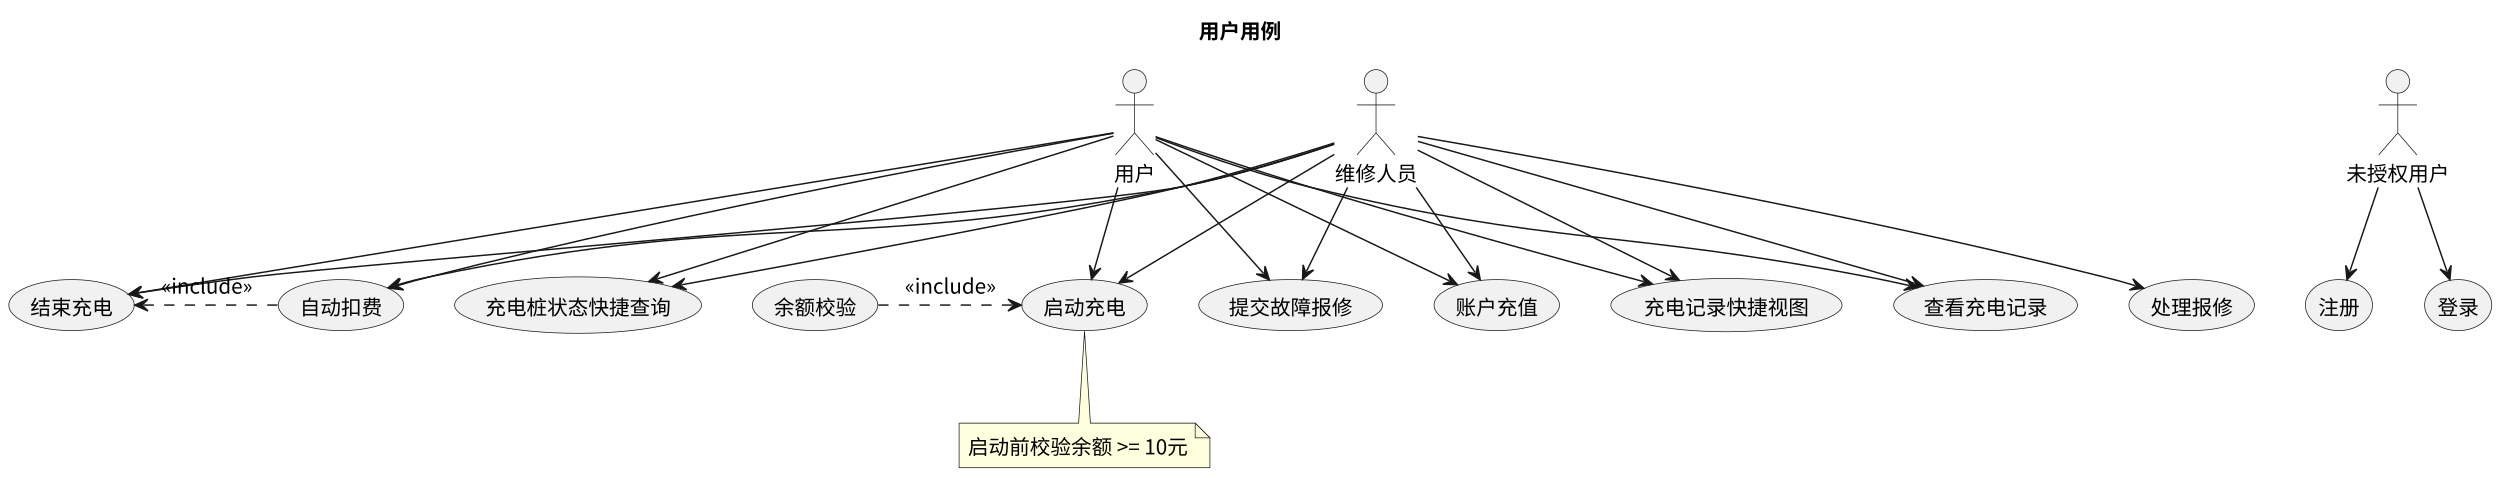
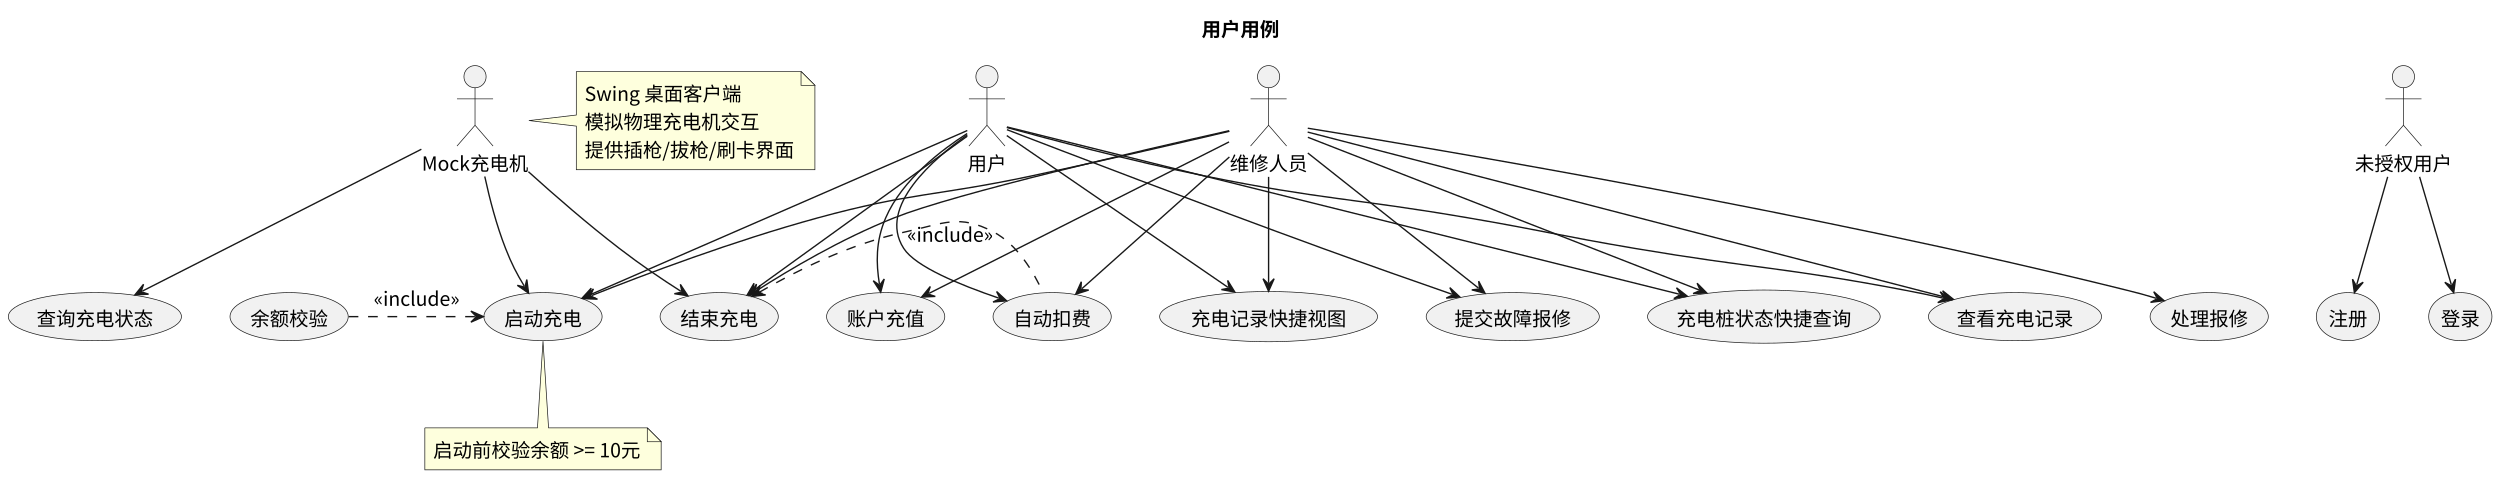
- <svg xmlns="http://www.w3.org/2000/svg" contentStyleType="text/css" data-diagram-type="DESCRIPTION" height="324px" preserveAspectRatio="none" style="width:1698px;height:324px;background:#FFFFFF;" version="1.1" viewBox="0 0 1698 324" width="1698px" zoomAndPan="magnify">
+ <svg xmlns="http://www.w3.org/2000/svg" contentStyleType="text/css" data-diagram-type="DESCRIPTION" height="345px" preserveAspectRatio="none" style="width:1802px;height:345px;background:#FFFFFF;" version="1.1" viewBox="0 0 1802 345" width="1802px" zoomAndPan="magnify">
  <defs />
  <g>
    <g class="title" data-source-line="3">
-       <text fill="#000000" font-family="Noto Sans CJK SC" font-size="14" font-weight="bold" lengthAdjust="spacing" textLength="56" x="814.199" y="26.24">用户用例</text>
+       <text fill="#000000" font-family="Noto Sans CJK SC" font-size="14" font-weight="bold" lengthAdjust="spacing" textLength="56" x="866.099" y="26.24">用户用例</text>
    </g>
    <g class="entity" data-entity="G" data-source-line="6" data-uid="ent0002" id="entity_G">
-       <ellipse cx="1628.6" cy="55.272" fill="#F1F1F1" rx="8" ry="8" style="stroke:#181818;stroke-width:0.5;" />
-       <path d="M1628.6,63.272 L1628.6,90.272 M1615.6,71.272 L1641.6,71.272 M1628.6,90.272 L1615.6,105.272 M1628.6,90.272 L1641.6,105.272" fill="none" style="stroke:#181818;stroke-width:0.5;" />
-       <text fill="#000000" font-family="Noto Sans CJK SC" font-size="14" lengthAdjust="spacing" textLength="70" x="1593.6" y="123.012">未授权用户</text>
+       <ellipse cx="1732.4" cy="55.272" fill="#F1F1F1" rx="8" ry="8" style="stroke:#181818;stroke-width:0.5;" />
+       <path d="M1732.4,63.272 L1732.4,90.272 M1719.4,71.272 L1745.4,71.272 M1732.4,90.272 L1719.4,105.272 M1732.4,90.272 L1745.4,105.272" fill="none" style="stroke:#181818;stroke-width:0.5;" />
+       <text fill="#000000" font-family="Noto Sans CJK SC" font-size="14" lengthAdjust="spacing" textLength="70" x="1697.4" y="123.012">未授权用户</text>
    </g>
    <g class="entity" data-entity="U" data-source-line="7" data-uid="ent0003" id="entity_U">
-       <ellipse cx="770.6" cy="55.272" fill="#F1F1F1" rx="8" ry="8" style="stroke:#181818;stroke-width:0.5;" />
-       <path d="M770.6,63.272 L770.6,90.272 M757.6,71.272 L783.6,71.272 M770.6,90.272 L757.6,105.272 M770.6,90.272 L783.6,105.272" fill="none" style="stroke:#181818;stroke-width:0.5;" />
-       <text fill="#000000" font-family="Noto Sans CJK SC" font-size="14" lengthAdjust="spacing" textLength="28" x="756.6" y="123.012">用户</text>
+       <ellipse cx="711.4" cy="55.272" fill="#F1F1F1" rx="8" ry="8" style="stroke:#181818;stroke-width:0.5;" />
+       <path d="M711.4,63.272 L711.4,90.272 M698.4,71.272 L724.4,71.272 M711.4,90.272 L698.4,105.272 M711.4,90.272 L724.4,105.272" fill="none" style="stroke:#181818;stroke-width:0.5;" />
+       <text fill="#000000" font-family="Noto Sans CJK SC" font-size="14" lengthAdjust="spacing" textLength="28" x="697.4" y="123.012">用户</text>
    </g>
    <g class="entity" data-entity="M" data-source-line="8" data-uid="ent0004" id="entity_M">
-       <ellipse cx="934.6" cy="55.272" fill="#F1F1F1" rx="8" ry="8" style="stroke:#181818;stroke-width:0.5;" />
-       <path d="M934.6,63.272 L934.6,90.272 M921.6,71.272 L947.6,71.272 M934.6,90.272 L921.6,105.272 M934.6,90.272 L947.6,105.272" fill="none" style="stroke:#181818;stroke-width:0.5;" />
-       <text fill="#000000" font-family="Noto Sans CJK SC" font-size="14" lengthAdjust="spacing" textLength="56" x="906.6" y="123.012">维修人员</text>
+       <ellipse cx="914.4" cy="55.272" fill="#F1F1F1" rx="8" ry="8" style="stroke:#181818;stroke-width:0.5;" />
+       <path d="M914.4,63.272 L914.4,90.272 M901.4,71.272 L927.4,71.272 M914.4,90.272 L901.4,105.272 M914.4,90.272 L927.4,105.272" fill="none" style="stroke:#181818;stroke-width:0.5;" />
+       <text fill="#000000" font-family="Noto Sans CJK SC" font-size="14" lengthAdjust="spacing" textLength="56" x="886.4" y="123.012">维修人员</text>
    </g>
-     <g class="entity" data-entity="REG" data-source-line="10" data-uid="ent0005" id="entity_REG">
-       <ellipse cx="1588.599" cy="207.226" fill="#F1F1F1" rx="22.799" ry="17.334" style="stroke:#181818;stroke-width:0.5;" />
-       <text fill="#000000" font-family="Noto Sans CJK SC" font-size="14" lengthAdjust="spacing" textLength="28" x="1574.599" y="213.862">注册</text>
+     <g class="entity" data-entity="MC" data-source-line="9" data-uid="ent0005" id="entity_MC">
+       <ellipse cx="342.4" cy="55.272" fill="#F1F1F1" rx="8" ry="8" style="stroke:#181818;stroke-width:0.5;" />
+       <path d="M342.4,63.272 L342.4,90.272 M329.4,71.272 L355.4,71.272 M342.4,90.272 L329.4,105.272 M342.4,90.272 L355.4,105.272" fill="none" style="stroke:#181818;stroke-width:0.5;" />
+       <text fill="#000000" font-family="Noto Sans CJK SC" font-size="14" lengthAdjust="spacing" textLength="76.72" x="304.04" y="123.012">Mock充电机</text>
    </g>
-     <g class="entity" data-entity="LOG" data-source-line="11" data-uid="ent0006" id="entity_LOG">
-       <ellipse cx="1669.599" cy="207.226" fill="#F1F1F1" rx="22.799" ry="17.334" style="stroke:#181818;stroke-width:0.5;" />
-       <text fill="#000000" font-family="Noto Sans CJK SC" font-size="14" lengthAdjust="spacing" textLength="28" x="1655.599" y="213.862">登录</text>
+     <g class="entity" data-entity="GMN6" data-source-line="11" data-uid="ent0007" id="entity_GMN6">
+       <path d="M415.41,51.502 L415.41,82.912 L381.22,86.912 L415.41,90.912 L415.41,122.318 A0,0 0 0 0 415.41,122.318 L587.385,122.318 A0,0 0 0 0 587.385,122.318 L587.385,61.502 L577.385,51.502 L415.41,51.502 A0,0 0 0 0 415.41,51.502" fill="#FEFFDD" style="stroke:#181818;stroke-width:0.5;" />
+       <path d="M577.385,51.502 L577.385,61.502 L587.385,61.502 L577.385,51.502" fill="#FEFFDD" style="stroke:#181818;stroke-width:0.5;" />
+       <text fill="#000000" font-family="Noto Sans CJK SC" font-size="14" lengthAdjust="spacing" textLength="112.993" x="421.41" y="72.742">Swing 桌面客户端</text>
+       <text fill="#000000" font-family="Noto Sans CJK SC" font-size="14" lengthAdjust="spacing" textLength="125.999" x="421.41" y="93.014">模拟物理充电机交互</text>
+       <text fill="#000000" font-family="Noto Sans CJK SC" font-size="14" lengthAdjust="spacing" textLength="150.975" x="421.41" y="113.286">提供插枪/拔枪/刷卡界面</text>
    </g>
-     <g class="entity" data-entity="RCH" data-source-line="12" data-uid="ent0007" id="entity_RCH">
-       <ellipse cx="1016.598" cy="207.226" fill="#F1F1F1" rx="42.598" ry="17.334" style="stroke:#181818;stroke-width:0.5;" />
-       <text fill="#000000" font-family="Noto Sans CJK SC" font-size="14" lengthAdjust="spacing" textLength="56" x="988.598" y="213.862">账户充值</text>
+     <g class="entity" data-entity="REG" data-source-line="13" data-uid="ent0009" id="entity_REG">
+       <ellipse cx="1692.399" cy="228.226" fill="#F1F1F1" rx="22.799" ry="17.334" style="stroke:#181818;stroke-width:0.5;" />
+       <text fill="#000000" font-family="Noto Sans CJK SC" font-size="14" lengthAdjust="spacing" textLength="28" x="1678.399" y="234.862">注册</text>
    </g>
-     <g class="entity" data-entity="CS" data-source-line="13" data-uid="ent0008" id="entity_CS">
-       <ellipse cx="736.598" cy="207.226" fill="#F1F1F1" rx="42.598" ry="17.334" style="stroke:#181818;stroke-width:0.5;" />
-       <text fill="#000000" font-family="Noto Sans CJK SC" font-size="14" lengthAdjust="spacing" textLength="56" x="708.598" y="213.862">启动充电</text>
+     <g class="entity" data-entity="LOG" data-source-line="14" data-uid="ent0010" id="entity_LOG">
+       <ellipse cx="1773.399" cy="228.226" fill="#F1F1F1" rx="22.799" ry="17.334" style="stroke:#181818;stroke-width:0.5;" />
+       <text fill="#000000" font-family="Noto Sans CJK SC" font-size="14" lengthAdjust="spacing" textLength="28" x="1759.399" y="234.862">登录</text>
    </g>
-     <g class="entity" data-entity="BAL" data-source-line="14" data-uid="ent0009" id="entity_BAL">
-       <ellipse cx="553.598" cy="207.226" fill="#F1F1F1" rx="42.598" ry="17.334" style="stroke:#181818;stroke-width:0.5;" />
-       <text fill="#000000" font-family="Noto Sans CJK SC" font-size="14" lengthAdjust="spacing" textLength="56" x="525.598" y="213.862">余额校验</text>
+     <g class="entity" data-entity="RCH" data-source-line="15" data-uid="ent0011" id="entity_RCH">
+       <ellipse cx="638.398" cy="228.226" fill="#F1F1F1" rx="42.598" ry="17.334" style="stroke:#181818;stroke-width:0.5;" />
+       <text fill="#000000" font-family="Noto Sans CJK SC" font-size="14" lengthAdjust="spacing" textLength="56" x="610.398" y="234.862">账户充值</text>
    </g>
-     <g class="entity" data-entity="EC" data-source-line="15" data-uid="ent0010" id="entity_EC">
-       <ellipse cx="48.598" cy="207.226" fill="#F1F1F1" rx="42.598" ry="17.334" style="stroke:#181818;stroke-width:0.5;" />
-       <text fill="#000000" font-family="Noto Sans CJK SC" font-size="14" lengthAdjust="spacing" textLength="56" x="20.598" y="213.862">结束充电</text>
+     <g class="entity" data-entity="CS" data-source-line="16" data-uid="ent0012" id="entity_CS">
+       <ellipse cx="391.398" cy="228.226" fill="#F1F1F1" rx="42.598" ry="17.334" style="stroke:#181818;stroke-width:0.5;" />
+       <text fill="#000000" font-family="Noto Sans CJK SC" font-size="14" lengthAdjust="spacing" textLength="56" x="363.398" y="234.862">启动充电</text>
    </g>
-     <g class="entity" data-entity="AD" data-source-line="16" data-uid="ent0011" id="entity_AD">
-       <ellipse cx="231.598" cy="207.226" fill="#F1F1F1" rx="42.598" ry="17.334" style="stroke:#181818;stroke-width:0.5;" />
-       <text fill="#000000" font-family="Noto Sans CJK SC" font-size="14" lengthAdjust="spacing" textLength="56" x="203.598" y="213.862">自动扣费</text>
+     <g class="entity" data-entity="BAL" data-source-line="17" data-uid="ent0013" id="entity_BAL">
+       <ellipse cx="208.398" cy="228.226" fill="#F1F1F1" rx="42.598" ry="17.334" style="stroke:#181818;stroke-width:0.5;" />
+       <text fill="#000000" font-family="Noto Sans CJK SC" font-size="14" lengthAdjust="spacing" textLength="56" x="180.398" y="234.862">余额校验</text>
    </g>
-     <g class="entity" data-entity="VCR" data-source-line="17" data-uid="ent0012" id="entity_VCR">
-       <ellipse cx="1348.597" cy="207.226" fill="#F1F1F1" rx="62.397" ry="17.334" style="stroke:#181818;stroke-width:0.5;" />
-       <text fill="#000000" font-family="Noto Sans CJK SC" font-size="14" lengthAdjust="spacing" textLength="84" x="1306.597" y="213.862">查看充电记录</text>
+     <g class="entity" data-entity="EC" data-source-line="18" data-uid="ent0014" id="entity_EC">
+       <ellipse cx="518.398" cy="228.226" fill="#F1F1F1" rx="42.598" ry="17.334" style="stroke:#181818;stroke-width:0.5;" />
+       <text fill="#000000" font-family="Noto Sans CJK SC" font-size="14" lengthAdjust="spacing" textLength="56" x="490.398" y="234.862">结束充电</text>
    </g>
-     <g class="entity" data-entity="SRT" data-source-line="18" data-uid="ent0013" id="entity_SRT">
-       <ellipse cx="876.597" cy="207.226" fill="#F1F1F1" rx="62.397" ry="17.334" style="stroke:#181818;stroke-width:0.5;" />
-       <text fill="#000000" font-family="Noto Sans CJK SC" font-size="14" lengthAdjust="spacing" textLength="84" x="834.597" y="213.862">提交故障报修</text>
+     <g class="entity" data-entity="AD" data-source-line="19" data-uid="ent0015" id="entity_AD">
+       <ellipse cx="758.398" cy="228.226" fill="#F1F1F1" rx="42.598" ry="17.334" style="stroke:#181818;stroke-width:0.5;" />
+       <text fill="#000000" font-family="Noto Sans CJK SC" font-size="14" lengthAdjust="spacing" textLength="56" x="730.398" y="234.862">自动扣费</text>
    </g>
-     <g class="entity" data-entity="HR" data-source-line="19" data-uid="ent0014" id="entity_HR">
-       <ellipse cx="1488.598" cy="207.226" fill="#F1F1F1" rx="42.598" ry="17.334" style="stroke:#181818;stroke-width:0.5;" />
-       <text fill="#000000" font-family="Noto Sans CJK SC" font-size="14" lengthAdjust="spacing" textLength="56" x="1460.598" y="213.862">处理报修</text>
+     <g class="entity" data-entity="VCR" data-source-line="20" data-uid="ent0016" id="entity_VCR">
+       <ellipse cx="1452.397" cy="228.226" fill="#F1F1F1" rx="62.397" ry="17.334" style="stroke:#181818;stroke-width:0.5;" />
+       <text fill="#000000" font-family="Noto Sans CJK SC" font-size="14" lengthAdjust="spacing" textLength="84" x="1410.397" y="234.862">查看充电记录</text>
    </g>
-     <g class="entity" data-entity="QV" data-source-line="20" data-uid="ent0015" id="entity_QV">
-       <ellipse cx="1172.598" cy="207.217" fill="#F1F1F1" rx="78.528" ry="18.105" style="stroke:#181818;stroke-width:0.5;" />
-       <text fill="#000000" font-family="Noto Sans CJK SC" font-size="14" lengthAdjust="spacing" textLength="111.999" x="1116.598" y="213.853">充电记录快捷视图</text>
+     <g class="entity" data-entity="SRT" data-source-line="21" data-uid="ent0017" id="entity_SRT">
+       <ellipse cx="1090.397" cy="228.226" fill="#F1F1F1" rx="62.397" ry="17.334" style="stroke:#181818;stroke-width:0.5;" />
+       <text fill="#000000" font-family="Noto Sans CJK SC" font-size="14" lengthAdjust="spacing" textLength="84" x="1048.397" y="234.862">提交故障报修</text>
    </g>
-     <g class="entity" data-entity="QC" data-source-line="21" data-uid="ent0016" id="entity_QC">
-       <ellipse cx="392.604" cy="207.223" fill="#F1F1F1" rx="83.854" ry="19.171" style="stroke:#181818;stroke-width:0.5;" />
-       <text fill="#000000" font-family="Noto Sans CJK SC" font-size="14" lengthAdjust="spacing" textLength="125.999" x="329.604" y="213.859">充电桩状态快捷查询</text>
+     <g class="entity" data-entity="HR" data-source-line="22" data-uid="ent0018" id="entity_HR">
+       <ellipse cx="1592.398" cy="228.226" fill="#F1F1F1" rx="42.598" ry="17.334" style="stroke:#181818;stroke-width:0.5;" />
+       <text fill="#000000" font-family="Noto Sans CJK SC" font-size="14" lengthAdjust="spacing" textLength="56" x="1564.398" y="234.862">处理报修</text>
    </g>
-     <g class="entity" data-entity="GMN38" data-source-line="44" data-uid="ent0039" id="entity_GMN38">
-       <path d="M651.42,287.392 L651.42,317.664 A0,0 0 0 0 651.42,317.664 L821.771,317.664 A0,0 0 0 0 821.771,317.664 L821.771,297.392 L811.771,287.392 L740.6,287.392 L736.6,224.902 L732.6,287.392 L651.42,287.392 A0,0 0 0 0 651.42,287.392" fill="#FEFFDD" style="stroke:#181818;stroke-width:0.5;" />
-       <path d="M811.771,287.392 L811.771,297.392 L821.771,297.392 L811.771,287.392" fill="#FEFFDD" style="stroke:#181818;stroke-width:0.5;" />
-       <text fill="#000000" font-family="Noto Sans CJK SC" font-size="14" lengthAdjust="spacing" textLength="149.351" x="657.42" y="308.632">启动前校验余额 &gt;= 10元</text>
+     <g class="entity" data-entity="QV" data-source-line="23" data-uid="ent0019" id="entity_QV">
+       <ellipse cx="914.398" cy="228.217" fill="#F1F1F1" rx="78.528" ry="18.105" style="stroke:#181818;stroke-width:0.5;" />
+       <text fill="#000000" font-family="Noto Sans CJK SC" font-size="14" lengthAdjust="spacing" textLength="111.999" x="858.398" y="234.853">充电记录快捷视图</text>
    </g>
-     <g class="link" data-entity-1="G" data-entity-2="REG" data-source-line="23" data-uid="lnk17" id="link_G_REG">
-       <path d="M1615.28,127.302 C1608.05,148.682 1601.433,168.258 1595.993,184.338" fill="none" id="G-to-REG" style="stroke:#181818;stroke-width:1;" />
-       <polygon fill="#181818" points="1594.07,190.022,1600.743,182.778,1595.672,185.286,1593.165,180.215,1594.07,190.022" style="stroke:#181818;stroke-width:1;" />
+     <g class="entity" data-entity="QC" data-source-line="24" data-uid="ent0020" id="entity_QC">
+       <ellipse cx="1271.404" cy="228.223" fill="#F1F1F1" rx="83.854" ry="19.171" style="stroke:#181818;stroke-width:0.5;" />
+       <text fill="#000000" font-family="Noto Sans CJK SC" font-size="14" lengthAdjust="spacing" textLength="125.999" x="1208.405" y="234.859">充电桩状态快捷查询</text>
    </g>
-     <g class="link" data-entity-1="G" data-entity-2="LOG" data-source-line="24" data-uid="lnk18" id="link_G_LOG">
-       <path d="M1642.25,127.302 C1649.66,148.682 1656.446,168.272 1662.016,184.352" fill="none" id="G-to-LOG" style="stroke:#181818;stroke-width:1;" />
-       <polygon fill="#181818" points="1663.98,190.022,1664.814,180.208,1662.343,185.297,1657.255,182.827,1663.98,190.022" style="stroke:#181818;stroke-width:1;" />
+     <g class="entity" data-entity="QC_CM" data-source-line="25" data-uid="ent0021" id="entity_QC_CM">
+       <ellipse cx="68.397" cy="228.226" fill="#F1F1F1" rx="62.397" ry="17.334" style="stroke:#181818;stroke-width:0.5;" />
+       <text fill="#000000" font-family="Noto Sans CJK SC" font-size="14" lengthAdjust="spacing" textLength="84" x="26.397" y="234.862">查询充电状态</text>
    </g>
-     <g class="link" data-entity-1="U" data-entity-2="RCH" data-source-line="25" data-uid="lnk19" id="link_U_RCH">
-       <path d="M784.89,94.782 C824.78,113.972 932.403,165.72 984.403,190.74" fill="none" id="U-to-RCH" style="stroke:#181818;stroke-width:1;" />
-       <polygon fill="#181818" points="989.81,193.342,983.434,185.835,985.304,191.174,979.966,193.044,989.81,193.342" style="stroke:#181818;stroke-width:1;" />
+     <g class="entity" data-entity="GMN46" data-source-line="51" data-uid="ent0047" id="entity_GMN46">
+       <path d="M306.22,308.392 L306.22,338.664 A0,0 0 0 0 306.22,338.664 L476.571,338.664 A0,0 0 0 0 476.571,338.664 L476.571,318.392 L466.571,308.392 L395.4,308.392 L391.4,245.902 L387.4,308.392 L306.22,308.392 A0,0 0 0 0 306.22,308.392" fill="#FEFFDD" style="stroke:#181818;stroke-width:0.5;" />
+       <path d="M466.571,308.392 L466.571,318.392 L476.571,318.392 L466.571,308.392" fill="#FEFFDD" style="stroke:#181818;stroke-width:0.5;" />
+       <text fill="#000000" font-family="Noto Sans CJK SC" font-size="14" lengthAdjust="spacing" textLength="149.351" x="312.22" y="329.632">启动前校验余额 &gt;= 10元</text>
    </g>
-     <g class="link" data-entity-1="U" data-entity-2="CS" data-source-line="26" data-uid="lnk20" id="link_U_CS">
-       <path d="M759.28,127.302 C753.17,148.552 747.616,167.865 742.996,183.955" fill="none" id="U-to-CS" style="stroke:#181818;stroke-width:1;" />
-       <polygon fill="#181818" points="741.34,189.722,747.668,182.175,742.72,184.916,739.979,179.968,741.34,189.722" style="stroke:#181818;stroke-width:1;" />
+     <g class="link" data-entity-1="G" data-entity-2="REG" data-source-line="27" data-uid="lnk22" id="link_G_REG">
+       <path d="M1721.04,127.462 C1713.1,155.132 1704.557,184.885 1698.717,205.215" fill="none" id="G-to-REG" style="stroke:#181818;stroke-width:1;" />
+       <polygon fill="#181818" points="1697.06,210.982,1703.389,203.436,1698.44,206.176,1695.7,201.227,1697.06,210.982" style="stroke:#181818;stroke-width:1;" />
    </g>
-     <g class="link" data-entity-1="U" data-entity-2="EC" data-source-line="27" data-uid="lnk21" id="link_U_EC">
-       <path d="M756.18,90.272 C670.02,104.392 228.441,176.752 93.241,198.902" fill="none" id="U-to-EC" style="stroke:#181818;stroke-width:1;" />
-       <polygon fill="#181818" points="87.32,199.872,96.848,202.364,92.254,199.064,95.555,194.47,87.32,199.872" style="stroke:#181818;stroke-width:1;" />
+     <g class="link" data-entity-1="G" data-entity-2="LOG" data-source-line="28" data-uid="lnk23" id="link_G_LOG">
+       <path d="M1744.04,127.462 C1752.18,155.132 1760.934,184.897 1766.924,205.226" fill="none" id="G-to-LOG" style="stroke:#181818;stroke-width:1;" />
+       <polygon fill="#181818" points="1768.62,210.982,1769.913,201.218,1767.207,206.186,1762.239,203.479,1768.62,210.982" style="stroke:#181818;stroke-width:1;" />
    </g>
-     <g class="link" data-entity-1="U" data-entity-2="AD" data-source-line="28" data-uid="lnk22" id="link_U_AD">
-       <path d="M756.39,90.412 C698.32,100.712 473.51,141.582 291.6,188.052 C282.74,190.312 278.972,191.3 270.202,193.96" fill="none" id="U-to-AD" style="stroke:#181818;stroke-width:1;" />
-       <polygon fill="#181818" points="264.46,195.702,274.234,196.917,269.245,194.251,271.912,189.262,264.46,195.702" style="stroke:#181818;stroke-width:1;" />
+     <g class="link" data-entity-1="U" data-entity-2="RCH" data-source-line="29" data-uid="lnk24" id="link_U_RCH">
+       <path d="M697.12,96.252 C679.47,107.492 650.33,129.312 638.4,157.052 C631.03,174.172 631.524,189.967 633.874,204.677" fill="none" id="U-to-RCH" style="stroke:#181818;stroke-width:1;" />
+       <polygon fill="#181818" points="634.82,210.602,637.35,201.084,634.031,205.665,629.45,202.346,634.82,210.602" style="stroke:#181818;stroke-width:1;" />
    </g>
-     <g class="link" data-entity-1="U" data-entity-2="VCR" data-source-line="29" data-uid="lnk23" id="link_U_VCR">
-       <path d="M785.04,93.482 C807.22,101.862 851.14,117.692 889.6,127.052 C1055.37,167.382 1101.1,155.582 1268.6,188.052 C1279.64,190.192 1285.637,191.424 1296.737,193.924" fill="none" id="U-to-VCR" style="stroke:#181818;stroke-width:1;" />
-       <polygon fill="#181818" points="1302.59,195.242,1294.689,189.362,1297.712,194.143,1292.931,197.167,1302.59,195.242" style="stroke:#181818;stroke-width:1;" />
+     <g class="link" data-entity-1="U" data-entity-2="CS" data-source-line="30" data-uid="lnk25" id="link_U_CS">
+       <path d="M697.23,94.082 C648.25,115.402 490.891,183.907 424.971,212.607" fill="none" id="U-to-CS" style="stroke:#181818;stroke-width:1;" />
+       <polygon fill="#181818" points="419.47,215.002,429.319,215.077,424.054,213.006,426.125,207.742,419.47,215.002" style="stroke:#181818;stroke-width:1;" />
    </g>
-     <g class="link" data-entity-1="U" data-entity-2="SRT" data-source-line="30" data-uid="lnk24" id="link_U_SRT">
-       <path d="M784.89,103.872 C805.12,126.452 837.897,163.023 858.187,185.673" fill="none" id="U-to-SRT" style="stroke:#181818;stroke-width:1;" />
-       <polygon fill="#181818" points="862.19,190.142,859.164,180.769,858.854,186.418,853.206,186.107,862.19,190.142" style="stroke:#181818;stroke-width:1;" />
+     <g class="link" data-entity-1="U" data-entity-2="EC" data-source-line="31" data-uid="lnk26" id="link_U_EC">
+       <path d="M697.2,98.152 C663.34,122.602 582.586,180.891 543.395,209.171" fill="none" id="U-to-EC" style="stroke:#181818;stroke-width:1;" />
+       <polygon fill="#181818" points="538.53,212.682,548.169,210.659,542.585,209.756,543.488,204.172,538.53,212.682" style="stroke:#181818;stroke-width:1;" />
    </g>
-     <g class="link" data-entity-1="U" data-entity-2="QV" data-source-line="31" data-uid="lnk25" id="link_U_QV">
-       <path d="M784.82,92.822 C807.07,100.442 851.52,115.472 889.6,127.052 C970.62,151.692 1059.765,176.107 1116.505,191.327" fill="none" id="U-to-QV" style="stroke:#181818;stroke-width:1;" />
-       <polygon fill="#181818" points="1122.3,192.882,1114.644,186.687,1117.471,191.587,1112.571,194.414,1122.3,192.882" style="stroke:#181818;stroke-width:1;" />
+     <g class="link" data-entity-1="U" data-entity-2="AD" data-source-line="32" data-uid="lnk27" id="link_U_AD">
+       <path d="M697.22,97.192 C673.93,113.632 631.96,148.982 651.4,179.052 C659.97,192.312 691.714,205.227 719.904,214.887" fill="none" id="U-to-AD" style="stroke:#181818;stroke-width:1;" />
+       <polygon fill="#181818" points="725.58,216.832,718.363,210.13,720.85,215.211,715.769,217.698,725.58,216.832" style="stroke:#181818;stroke-width:1;" />
    </g>
-     <g class="link" data-entity-1="U" data-entity-2="QC" data-source-line="32" data-uid="lnk26" id="link_U_QC">
-       <path d="M756.24,92.402 C704.66,108.552 532.916,162.299 446.446,189.369" fill="none" id="U-to-QC" style="stroke:#181818;stroke-width:1;" />
-       <polygon fill="#181818" points="440.72,191.162,450.504,192.29,445.492,189.668,448.114,184.656,440.72,191.162" style="stroke:#181818;stroke-width:1;" />
+     <g class="link" data-entity-1="U" data-entity-2="VCR" data-source-line="33" data-uid="lnk28" id="link_U_VCR">
+       <path d="M725.68,91.882 C753.28,99.472 815.94,116.202 869.4,127.052 C952.75,143.952 974.56,142.712 1058.4,157.052 C1111.84,166.192 1124.93,170.012 1178.4,179.052 C1264.42,193.582 1286.69,192.712 1372.4,209.052 C1383.45,211.152 1389.447,212.374 1400.547,214.874" fill="none" id="U-to-VCR" style="stroke:#181818;stroke-width:1;" />
+       <polygon fill="#181818" points="1406.4,216.192,1398.499,210.312,1401.522,215.093,1396.741,218.117,1406.4,216.192" style="stroke:#181818;stroke-width:1;" />
    </g>
-     <g class="link" data-entity-1="M" data-entity-2="RCH" data-source-line="33" data-uid="lnk27" id="link_M_RCH">
-       <path d="M961.9,127.302 C976.72,148.682 990.813,169.01 1001.953,185.09" fill="none" id="M-to-RCH" style="stroke:#181818;stroke-width:1;" />
-       <polygon fill="#181818" points="1005.37,190.022,1003.533,180.346,1002.523,185.912,996.957,184.902,1005.37,190.022" style="stroke:#181818;stroke-width:1;" />
+     <g class="link" data-entity-1="U" data-entity-2="SRT" data-source-line="34" data-uid="lnk29" id="link_U_SRT">
+       <path d="M725.81,93.472 C763.25,107.872 866.7,147.492 953.4,179.052 C986.68,191.162 1019.032,202.524 1046.562,212.084" fill="none" id="U-to-SRT" style="stroke:#181818;stroke-width:1;" />
+       <polygon fill="#181818" points="1052.23,214.052,1045.04,207.321,1047.507,212.412,1042.416,214.878,1052.23,214.052" style="stroke:#181818;stroke-width:1;" />
    </g>
-     <g class="link" data-entity-1="M" data-entity-2="CS" data-source-line="34" data-uid="lnk28" id="link_M_CS">
-       <path d="M906.23,104.862 C866.88,128.372 801.611,167.375 765.121,189.175" fill="none" id="M-to-CS" style="stroke:#181818;stroke-width:1;" />
-       <polygon fill="#181818" points="759.97,192.252,769.748,191.07,764.262,189.688,765.645,184.202,759.97,192.252" style="stroke:#181818;stroke-width:1;" />
+     <g class="link" data-entity-1="U" data-entity-2="QV" data-source-line="35" data-uid="lnk30" id="link_U_QV">
+       <path d="M725.67,97.712 C759.97,121.242 842.363,177.787 885.123,207.127" fill="none" id="U-to-QV" style="stroke:#181818;stroke-width:1;" />
+       <polygon fill="#181818" points="890.07,210.522,884.912,202.132,885.947,207.693,880.386,208.728,890.07,210.522" style="stroke:#181818;stroke-width:1;" />
    </g>
-     <g class="link" data-entity-1="M" data-entity-2="EC" data-source-line="35" data-uid="lnk29" id="link_M_EC">
-       <path d="M906.19,97.982 C879.52,107.022 838.34,119.932 801.6,127.052 C732.55,140.422 241.41,179.522 171.6,188.052 C143.53,191.482 117.909,195.23 93.789,198.98" fill="none" id="M-to-EC" style="stroke:#181818;stroke-width:1;" />
-       <polygon fill="#181818" points="87.86,199.902,97.368,202.472,92.801,199.134,96.139,194.567,87.86,199.902" style="stroke:#181818;stroke-width:1;" />
+     <g class="link" data-entity-1="U" data-entity-2="QC" data-source-line="36" data-uid="lnk31" id="link_U_QC">
+       <path d="M725.8,91.492 C794.62,108.612 1085.898,181.073 1210.378,212.043" fill="none" id="U-to-QC" style="stroke:#181818;stroke-width:1;" />
+       <polygon fill="#181818" points="1216.2,213.492,1208.432,207.437,1211.348,212.285,1206.501,215.201,1216.2,213.492" style="stroke:#181818;stroke-width:1;" />
    </g>
-     <g class="link" data-entity-1="M" data-entity-2="AD" data-source-line="36" data-uid="lnk30" id="link_M_AD">
-       <path d="M906.15,97.792 C879.46,106.692 838.26,119.522 801.6,127.052 C577.99,172.982 515.03,141.232 291.6,188.052 C282.44,189.972 278.402,190.913 269.452,193.623" fill="none" id="M-to-AD" style="stroke:#181818;stroke-width:1;" />
-       <polygon fill="#181818" points="263.71,195.362,273.483,196.582,268.495,193.913,271.165,188.925,263.71,195.362" style="stroke:#181818;stroke-width:1;" />
+     <g class="link" data-entity-1="M" data-entity-2="RCH" data-source-line="37" data-uid="lnk32" id="link_M_RCH">
+       <path d="M885.9,102.292 C832.05,129.482 721.456,185.298 669.666,211.438" fill="none" id="M-to-RCH" style="stroke:#181818;stroke-width:1;" />
+       <polygon fill="#181818" points="664.31,214.142,674.147,213.657,668.774,211.889,670.542,206.516,664.31,214.142" style="stroke:#181818;stroke-width:1;" />
    </g>
-     <g class="link" data-entity-1="M" data-entity-2="VCR" data-source-line="37" data-uid="lnk31" id="link_M_VCR">
-       <path d="M963.05,96.042 C1034.48,116.452 1215.891,168.293 1300.371,192.443" fill="none" id="M-to-VCR" style="stroke:#181818;stroke-width:1;" />
-       <polygon fill="#181818" points="1306.14,194.092,1298.586,187.772,1301.333,192.718,1296.387,195.464,1306.14,194.092" style="stroke:#181818;stroke-width:1;" />
+     <g class="link" data-entity-1="M" data-entity-2="CS" data-source-line="38" data-uid="lnk33" id="link_M_CS">
+       <path d="M886.15,94.612 C852.12,102.622 793.18,116.292 742.4,127.052 C674.61,141.402 656.23,138.762 589.4,157.052 C528.37,173.752 464.686,197.827 426.396,213.037" fill="none" id="M-to-CS" style="stroke:#181818;stroke-width:1;" />
+       <polygon fill="#181818" points="420.82,215.252,430.661,215.647,425.467,213.406,427.708,208.212,420.82,215.252" style="stroke:#181818;stroke-width:1;" />
    </g>
-     <g class="link" data-entity-1="M" data-entity-2="SRT" data-source-line="38" data-uid="lnk32" id="link_M_SRT">
-       <path d="M915.28,127.302 C904.87,148.552 895.222,168.245 887.332,184.335" fill="none" id="M-to-SRT" style="stroke:#181818;stroke-width:1;" />
-       <polygon fill="#181818" points="884.69,189.722,892.244,183.402,886.891,185.233,885.061,179.88,884.69,189.722" style="stroke:#181818;stroke-width:1;" />
+     <g class="link" data-entity-1="M" data-entity-2="EC" data-source-line="39" data-uid="lnk34" id="link_M_EC">
+       <path d="M885.95,94.222 C826.07,107.652 688.89,139.302 644.4,157.052 C605.79,172.442 569.324,194.149 544.904,209.769" fill="none" id="M-to-EC" style="stroke:#181818;stroke-width:1;" />
+       <polygon fill="#181818" points="539.85,213.002,549.587,211.522,544.062,210.308,545.276,204.783,539.85,213.002" style="stroke:#181818;stroke-width:1;" />
    </g>
-     <g class="link" data-entity-1="M" data-entity-2="HR" data-source-line="39" data-uid="lnk33" id="link_M_HR">
-       <path d="M962.93,92.692 C1038.89,105.712 1253.17,143.812 1428.6,188.052 C1437.57,190.312 1441.457,191.335 1450.317,194.015" fill="none" id="M-to-HR" style="stroke:#181818;stroke-width:1;" />
-       <polygon fill="#181818" points="1456.06,195.752,1448.604,189.317,1451.274,194.304,1446.287,196.975,1456.06,195.752" style="stroke:#181818;stroke-width:1;" />
+     <g class="link" data-entity-1="M" data-entity-2="AD" data-source-line="40" data-uid="lnk35" id="link_M_AD">
+       <path d="M886.15,113.142 C853.83,141.992 806.455,184.306 779.835,208.076" fill="none" id="M-to-AD" style="stroke:#181818;stroke-width:1;" />
+       <polygon fill="#181818" points="775.36,212.072,784.737,209.061,779.09,208.742,779.409,203.094,775.36,212.072" style="stroke:#181818;stroke-width:1;" />
    </g>
-     <g class="link" data-entity-1="M" data-entity-2="QV" data-source-line="40" data-uid="lnk34" id="link_M_QV">
-       <path d="M962.83,101.952 C1007.41,124.102 1088.438,164.381 1135.237,187.651" fill="none" id="M-to-QV" style="stroke:#181818;stroke-width:1;" />
-       <polygon fill="#181818" points="1140.61,190.322,1134.332,182.733,1136.133,188.096,1130.77,189.897,1140.61,190.322" style="stroke:#181818;stroke-width:1;" />
+     <g class="link" data-entity-1="M" data-entity-2="VCR" data-source-line="41" data-uid="lnk36" id="link_M_VCR">
+       <path d="M942.56,95.202 C1030.56,117.992 1295.012,186.468 1402.161,214.208" fill="none" id="M-to-VCR" style="stroke:#181818;stroke-width:1;" />
+       <polygon fill="#181818" points="1407.97,215.712,1400.26,209.584,1403.13,214.459,1398.255,217.329,1407.97,215.712" style="stroke:#181818;stroke-width:1;" />
    </g>
-     <g class="link" data-entity-1="M" data-entity-2="QC" data-source-line="41" data-uid="lnk35" id="link_M_QC">
-       <path d="M906.27,97.102 C879.49,105.582 838.08,118.172 801.6,127.052 C737.12,142.742 560.832,175.532 462.812,193.462" fill="none" id="M-to-QC" style="stroke:#181818;stroke-width:1;" />
-       <polygon fill="#181818" points="456.91,194.542,466.483,196.857,461.828,193.642,465.043,188.988,456.91,194.542" style="stroke:#181818;stroke-width:1;" />
+     <g class="link" data-entity-1="M" data-entity-2="SRT" data-source-line="42" data-uid="lnk37" id="link_M_SRT">
+       <path d="M942.67,110.292 C978.43,138.602 1034.395,182.899 1065.695,207.668" fill="none" id="M-to-SRT" style="stroke:#181818;stroke-width:1;" />
+       <polygon fill="#181818" points="1070.4,211.392,1065.825,202.67,1066.479,208.289,1060.86,208.944,1070.4,211.392" style="stroke:#181818;stroke-width:1;" />
    </g>
-     <g class="link" data-entity-1="BAL" data-entity-2="CS" data-source-line="43" data-uid="lnk37" id="link_BAL_CS">
-       <path d="M596.5,207.222 C625.77,207.222 658.37,207.222 687.64,207.222" fill="none" id="BAL-to-CS" style="stroke:#181818;stroke-width:1;stroke-dasharray:7,7;" />
-       <polygon fill="#181818" points="693.64,207.222,684.64,203.222,688.64,207.222,684.64,211.222,693.64,207.222" style="stroke:#181818;stroke-width:1;" />
-       <text fill="#000000" font-family="Noto Sans CJK SC" font-size="14" lengthAdjust="spacing" textLength="61.852" x="614.6" y="199.462">«include»</text>
+     <g class="link" data-entity-1="M" data-entity-2="HR" data-source-line="43" data-uid="lnk38" id="link_M_HR">
+       <path d="M942.64,92.412 C1030.61,106.632 1307.2,153.032 1532.4,209.052 C1541.37,211.282 1545.269,212.289 1554.129,214.979" fill="none" id="M-to-HR" style="stroke:#181818;stroke-width:1;" />
+       <polygon fill="#181818" points="1559.87,216.722,1552.42,210.28,1555.086,215.269,1550.096,217.935,1559.87,216.722" style="stroke:#181818;stroke-width:1;" />
    </g>
-     <g class="link" data-entity-1="EC" data-entity-2="AD" data-source-line="45" data-uid="lnk41" id="link_EC_AD">
-       <path d="M97.5,207.222 C126.77,207.222 159.37,207.222 188.64,207.222" fill="none" id="EC-backto-AD" style="stroke:#181818;stroke-width:1;stroke-dasharray:7,7;" />
-       <polygon fill="#181818" points="91.5,207.222,100.5,211.222,96.5,207.222,100.5,203.222,91.5,207.222" style="stroke:#181818;stroke-width:1;" />
-       <text fill="#000000" font-family="Noto Sans CJK SC" font-size="14" lengthAdjust="spacing" textLength="61.852" x="109.6" y="199.462">«include»</text>
+     <g class="link" data-entity-1="M" data-entity-2="QV" data-source-line="44" data-uid="lnk39" id="link_M_QV">
+       <path d="M914.4,127.462 C914.4,154.652 914.4,183.412 914.4,203.902" fill="none" id="M-to-QV" style="stroke:#181818;stroke-width:1;" />
+       <polygon fill="#181818" points="914.4,209.902,918.4,200.902,914.4,204.902,910.4,200.902,914.4,209.902" style="stroke:#181818;stroke-width:1;" />
+     </g>
+     <g class="link" data-entity-1="M" data-entity-2="QC" data-source-line="45" data-uid="lnk40" id="link_M_QC">
+       <path d="M942.71,98.962 C1005.54,123.482 1151.28,180.351 1224.61,208.961" fill="none" id="M-to-QC" style="stroke:#181818;stroke-width:1;" />
+       <polygon fill="#181818" points="1230.2,211.142,1223.269,204.144,1225.542,209.325,1220.362,211.597,1230.2,211.142" style="stroke:#181818;stroke-width:1;" />
+     </g>
+     <g class="link" data-entity-1="MC" data-entity-2="CS" data-source-line="46" data-uid="lnk41" id="link_MC_CS">
+       <path d="M349.42,127.212 C352.97,143.562 357.92,162.532 364.4,179.052 C368.81,190.292 372.295,197.02 377.865,206.15" fill="none" id="MC-to-CS" style="stroke:#181818;stroke-width:1;" />
+       <polygon fill="#181818" points="380.99,211.272,379.717,201.506,378.386,207.004,372.888,205.672,380.99,211.272" style="stroke:#181818;stroke-width:1;" />
+     </g>
+     <g class="link" data-entity-1="MC" data-entity-2="EC" data-source-line="47" data-uid="lnk42" id="link_MC_EC">
+       <path d="M380.89,123.772 C400.07,141.092 423.92,161.802 446.4,179.052 C462.38,191.322 476.304,200.711 490.764,209.951" fill="none" id="MC-to-EC" style="stroke:#181818;stroke-width:1;" />
+       <polygon fill="#181818" points="495.82,213.182,490.39,204.965,491.607,210.49,486.082,211.706,495.82,213.182" style="stroke:#181818;stroke-width:1;" />
+     </g>
+     <g class="link" data-entity-1="MC" data-entity-2="QC_CM" data-source-line="48" data-uid="lnk43" id="link_MC_QC_CM">
+       <path d="M303.72,107.572 C248.11,135.852 152.158,184.632 102.598,209.832" fill="none" id="MC-to-QC_CM" style="stroke:#181818;stroke-width:1;" />
+       <polygon fill="#181818" points="97.25,212.552,107.085,212.038,101.707,210.286,103.46,204.907,97.25,212.552" style="stroke:#181818;stroke-width:1;" />
+     </g>
+     <g class="link" data-entity-1="BAL" data-entity-2="CS" data-source-line="50" data-uid="lnk45" id="link_BAL_CS">
+       <path d="M251.3,228.222 C280.57,228.222 313.17,228.222 342.44,228.222" fill="none" id="BAL-to-CS" style="stroke:#181818;stroke-width:1;stroke-dasharray:7,7;" />
+       <polygon fill="#181818" points="348.44,228.222,339.44,224.222,343.44,228.222,339.44,232.222,348.44,228.222" style="stroke:#181818;stroke-width:1;" />
+       <text fill="#000000" font-family="Noto Sans CJK SC" font-size="14" lengthAdjust="spacing" textLength="61.852" x="269.4" y="220.462">«include»</text>
+     </g>
+     <g class="link" data-entity-1="EC" data-entity-2="AD" data-source-line="52" data-uid="lnk49" id="link_EC_AD">
+       <path d="M547.283,210.647 C573.343,195.567 611.78,175.982 652.9,167.072 C680.26,161.152 691.08,154.102 715.9,167.072 C733.31,176.182 745.03,196.032 751.68,210.652" fill="none" id="EC-backto-AD" style="stroke:#181818;stroke-width:1;stroke-dasharray:7,7;" />
+       <polygon fill="#181818" points="542.09,213.652,551.883,212.606,546.418,211.148,547.876,205.682,542.09,213.652" style="stroke:#181818;stroke-width:1;" />
+       <text fill="#000000" font-family="Noto Sans CJK SC" font-size="14" lengthAdjust="spacing" textLength="61.852" x="653.9" y="174.292">«include»</text>
    </g>
  </g>
</svg>
